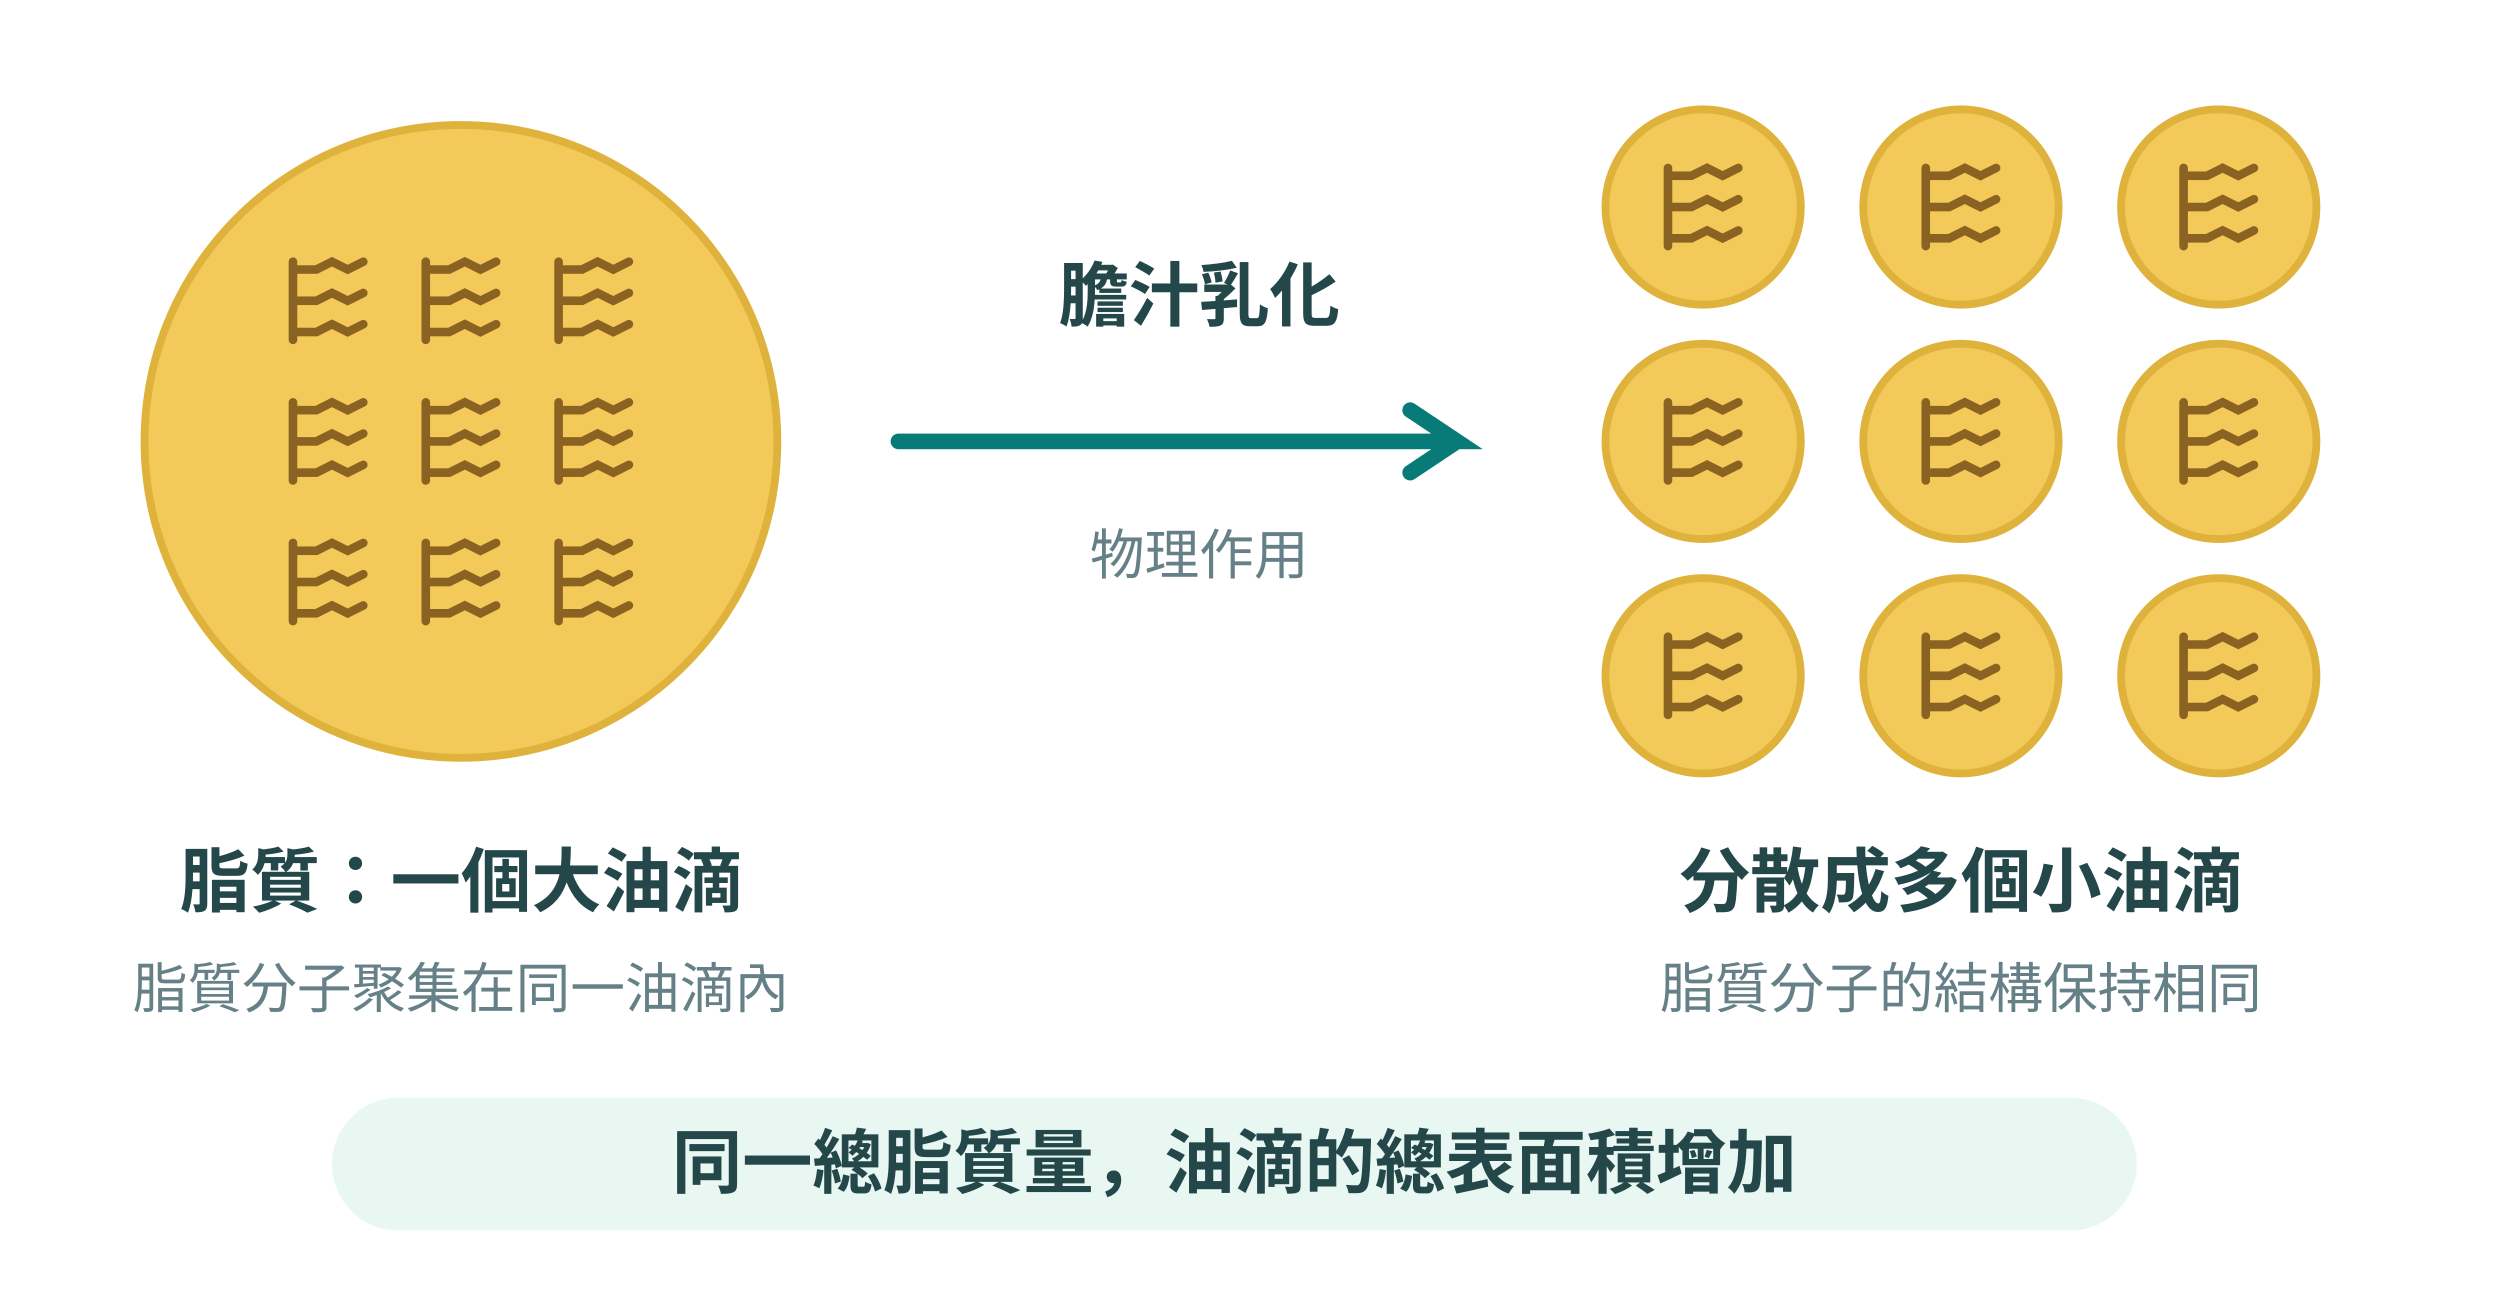
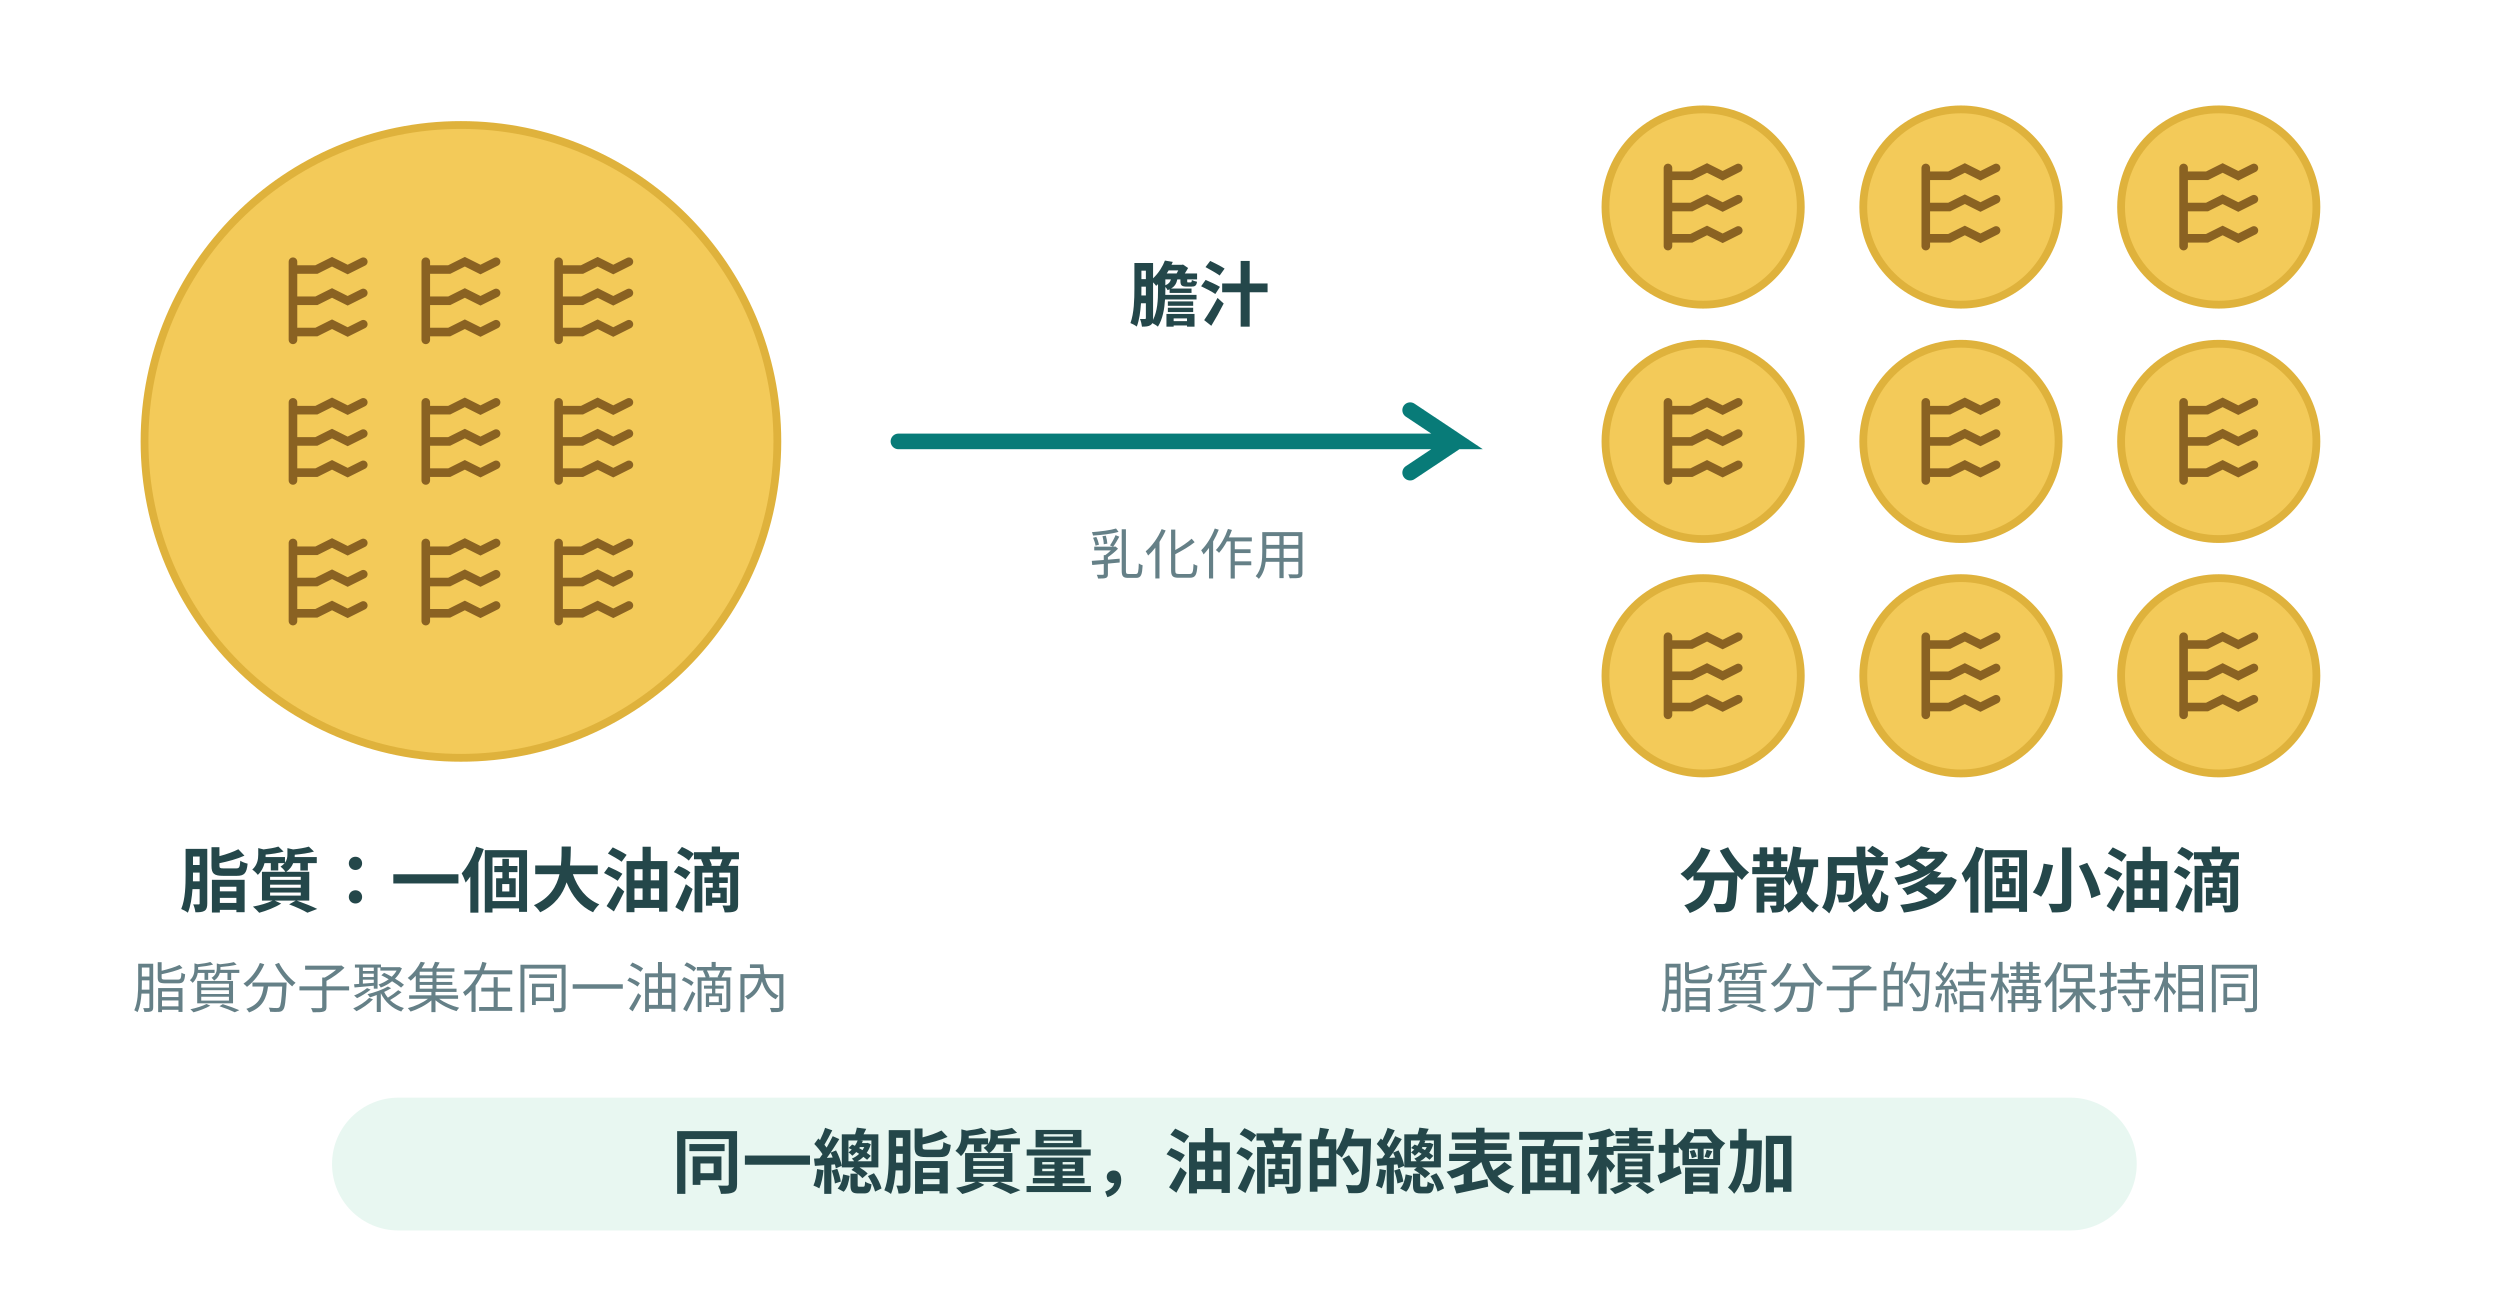
<svg xmlns="http://www.w3.org/2000/svg" viewBox="0 0 640 330" role="img" aria-labelledby="title desc">
  <style>text{font-family:Arial,"Noto Sans HK",sans-serif;fill:#24474a;font-size:19px;text-anchor:middle}.bond{stroke:#486b6b;stroke-width:2.5;stroke-linecap:round}.ester{stroke:#c77435;stroke-width:4;stroke-linecap:round}.carbonyl{stroke:#486b6b;stroke-width:2}.oxygen{fill:#087b78}.label{font-size:18px;font-weight:bold}.small{font-size:14px;fill:#658087}</style>
  <g class="before-emulsification">
    <circle cx="118" cy="113" r="81" fill="#f3ca59" stroke="#dfb23c" stroke-width="2" />
    <g class="fat-molecule" transform="translate(75 77)" fill="none" stroke="#8a6222" stroke-width="2.2" stroke-linecap="round">
      <path d="M0 -10V10M0 -8H6l4 -2 4 2 4 -2M0 0H6l4 -2 4 2 4 -2M0 8H6l4 -2 4 2 4 -2" />
    </g>
    <g class="fat-molecule" transform="translate(109 77)" fill="none" stroke="#8a6222" stroke-width="2.2" stroke-linecap="round">
      <path d="M0 -10V10M0 -8H6l4 -2 4 2 4 -2M0 0H6l4 -2 4 2 4 -2M0 8H6l4 -2 4 2 4 -2" />
    </g>
    <g class="fat-molecule" transform="translate(143 77)" fill="none" stroke="#8a6222" stroke-width="2.2" stroke-linecap="round">
      <path d="M0 -10V10M0 -8H6l4 -2 4 2 4 -2M0 0H6l4 -2 4 2 4 -2M0 8H6l4 -2 4 2 4 -2" />
    </g>
    <g class="fat-molecule" transform="translate(75 113)" fill="none" stroke="#8a6222" stroke-width="2.2" stroke-linecap="round">
      <path d="M0 -10V10M0 -8H6l4 -2 4 2 4 -2M0 0H6l4 -2 4 2 4 -2M0 8H6l4 -2 4 2 4 -2" />
    </g>
    <g class="fat-molecule" transform="translate(109 113)" fill="none" stroke="#8a6222" stroke-width="2.2" stroke-linecap="round">
      <path d="M0 -10V10M0 -8H6l4 -2 4 2 4 -2M0 0H6l4 -2 4 2 4 -2M0 8H6l4 -2 4 2 4 -2" />
    </g>
    <g class="fat-molecule" transform="translate(143 113)" fill="none" stroke="#8a6222" stroke-width="2.2" stroke-linecap="round">
      <path d="M0 -10V10M0 -8H6l4 -2 4 2 4 -2M0 0H6l4 -2 4 2 4 -2M0 8H6l4 -2 4 2 4 -2" />
    </g>
    <g class="fat-molecule" transform="translate(75 149)" fill="none" stroke="#8a6222" stroke-width="2.2" stroke-linecap="round">
      <path d="M0 -10V10M0 -8H6l4 -2 4 2 4 -2M0 0H6l4 -2 4 2 4 -2M0 8H6l4 -2 4 2 4 -2" />
    </g>
    <g class="fat-molecule" transform="translate(109 149)" fill="none" stroke="#8a6222" stroke-width="2.2" stroke-linecap="round">
      <path d="M0 -10V10M0 -8H6l4 -2 4 2 4 -2M0 0H6l4 -2 4 2 4 -2M0 8H6l4 -2 4 2 4 -2" />
    </g>
    <g class="fat-molecule" transform="translate(143 149)" fill="none" stroke="#8a6222" stroke-width="2.2" stroke-linecap="round">
      <path d="M0 -10V10M0 -8H6l4 -2 4 2 4 -2M0 0H6l4 -2 4 2 4 -2M0 8H6l4 -2 4 2 4 -2" />
    </g>
  </g>
  <text x="118" y="232" class="label">脂質：一個大油滴</text>
  <text x="118" y="258" class="small">脂質分子聚集在同一油滴內</text>
-   <text x="307" y="82" class="label">膽汁乳化</text>
+   <text x="307" y="82" class="label">膽汁</text>
  <path d="M230 113H373l-12 -8m12 8-12 8" fill="none" stroke="#087b78" stroke-width="4" stroke-linecap="round" />
-   <text x="307" y="147" class="small">物理作用</text>
+   <text x="307" y="147" class="small">乳化作用</text>
  <g class="after-emulsification">
    <circle cx="436" cy="53" r="25" fill="#f3ca59" stroke="#dfb23c" stroke-width="2" />
    <g class="fat-molecule" transform="translate(427 53)" fill="none" stroke="#8a6222" stroke-width="2.2" stroke-linecap="round">
      <path d="M0 -10V10M0 -8H6l4 -2 4 2 4 -2M0 0H6l4 -2 4 2 4 -2M0 8H6l4 -2 4 2 4 -2" />
    </g>
    <circle cx="502" cy="53" r="25" fill="#f3ca59" stroke="#dfb23c" stroke-width="2" />
    <g class="fat-molecule" transform="translate(493 53)" fill="none" stroke="#8a6222" stroke-width="2.2" stroke-linecap="round">
      <path d="M0 -10V10M0 -8H6l4 -2 4 2 4 -2M0 0H6l4 -2 4 2 4 -2M0 8H6l4 -2 4 2 4 -2" />
    </g>
    <circle cx="568" cy="53" r="25" fill="#f3ca59" stroke="#dfb23c" stroke-width="2" />
    <g class="fat-molecule" transform="translate(559 53)" fill="none" stroke="#8a6222" stroke-width="2.2" stroke-linecap="round">
      <path d="M0 -10V10M0 -8H6l4 -2 4 2 4 -2M0 0H6l4 -2 4 2 4 -2M0 8H6l4 -2 4 2 4 -2" />
    </g>
    <circle cx="436" cy="113" r="25" fill="#f3ca59" stroke="#dfb23c" stroke-width="2" />
    <g class="fat-molecule" transform="translate(427 113)" fill="none" stroke="#8a6222" stroke-width="2.2" stroke-linecap="round">
      <path d="M0 -10V10M0 -8H6l4 -2 4 2 4 -2M0 0H6l4 -2 4 2 4 -2M0 8H6l4 -2 4 2 4 -2" />
    </g>
    <circle cx="502" cy="113" r="25" fill="#f3ca59" stroke="#dfb23c" stroke-width="2" />
    <g class="fat-molecule" transform="translate(493 113)" fill="none" stroke="#8a6222" stroke-width="2.2" stroke-linecap="round">
      <path d="M0 -10V10M0 -8H6l4 -2 4 2 4 -2M0 0H6l4 -2 4 2 4 -2M0 8H6l4 -2 4 2 4 -2" />
    </g>
    <circle cx="568" cy="113" r="25" fill="#f3ca59" stroke="#dfb23c" stroke-width="2" />
    <g class="fat-molecule" transform="translate(559 113)" fill="none" stroke="#8a6222" stroke-width="2.2" stroke-linecap="round">
      <path d="M0 -10V10M0 -8H6l4 -2 4 2 4 -2M0 0H6l4 -2 4 2 4 -2M0 8H6l4 -2 4 2 4 -2" />
    </g>
    <circle cx="436" cy="173" r="25" fill="#f3ca59" stroke="#dfb23c" stroke-width="2" />
    <g class="fat-molecule" transform="translate(427 173)" fill="none" stroke="#8a6222" stroke-width="2.2" stroke-linecap="round">
      <path d="M0 -10V10M0 -8H6l4 -2 4 2 4 -2M0 0H6l4 -2 4 2 4 -2M0 8H6l4 -2 4 2 4 -2" />
    </g>
    <circle cx="502" cy="173" r="25" fill="#f3ca59" stroke="#dfb23c" stroke-width="2" />
    <g class="fat-molecule" transform="translate(493 173)" fill="none" stroke="#8a6222" stroke-width="2.2" stroke-linecap="round">
      <path d="M0 -10V10M0 -8H6l4 -2 4 2 4 -2M0 0H6l4 -2 4 2 4 -2M0 8H6l4 -2 4 2 4 -2" />
    </g>
    <circle cx="568" cy="173" r="25" fill="#f3ca59" stroke="#dfb23c" stroke-width="2" />
    <g class="fat-molecule" transform="translate(559 173)" fill="none" stroke="#8a6222" stroke-width="2.2" stroke-linecap="round">
      <path d="M0 -10V10M0 -8H6l4 -2 4 2 4 -2M0 0H6l4 -2 4 2 4 -2M0 8H6l4 -2 4 2 4 -2" />
    </g>
  </g>
  <text x="502" y="232" class="label">分散成多個小油滴</text>
  <text x="502" y="258" class="small">脂質分子的結構保持相同</text>
  <rect x="85" y="281" width="462" height="34" rx="17" fill="#e8f7f1" />
  <text x="316" y="304" class="label">同一總脂質量，油滴的總表面積增加</text>
</svg>
